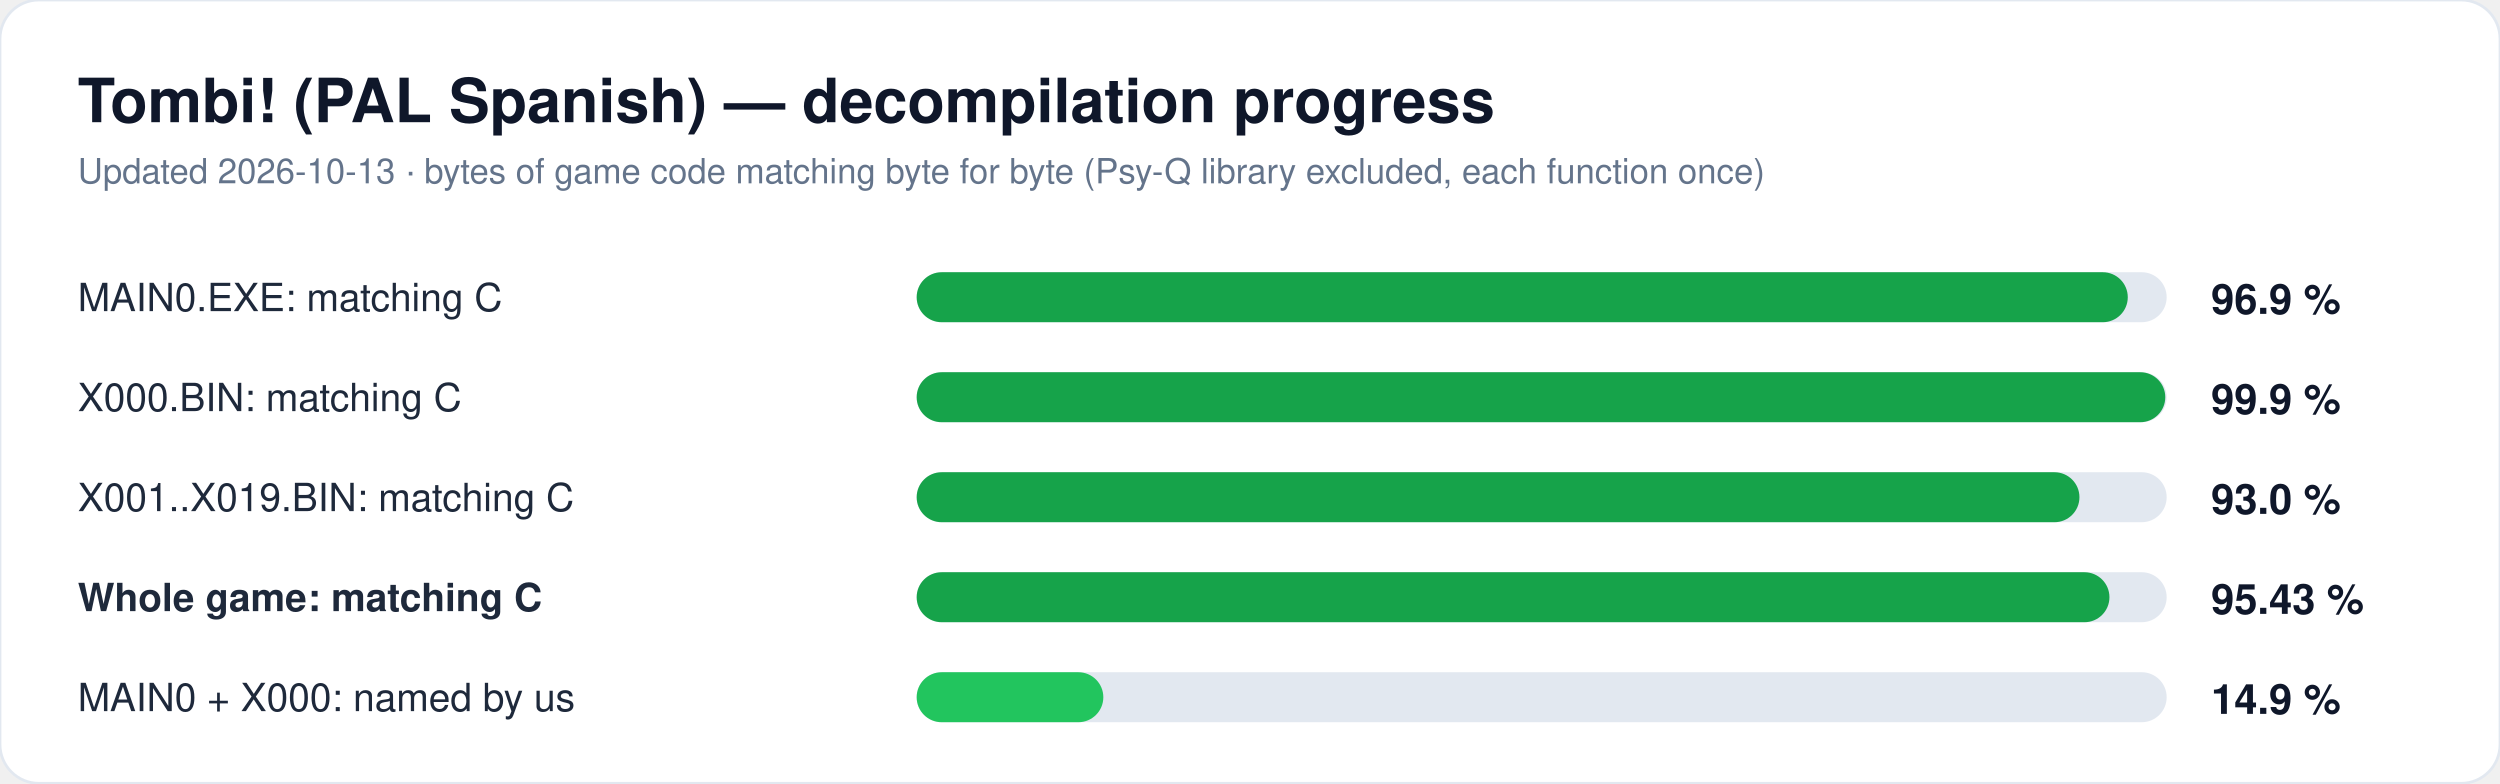
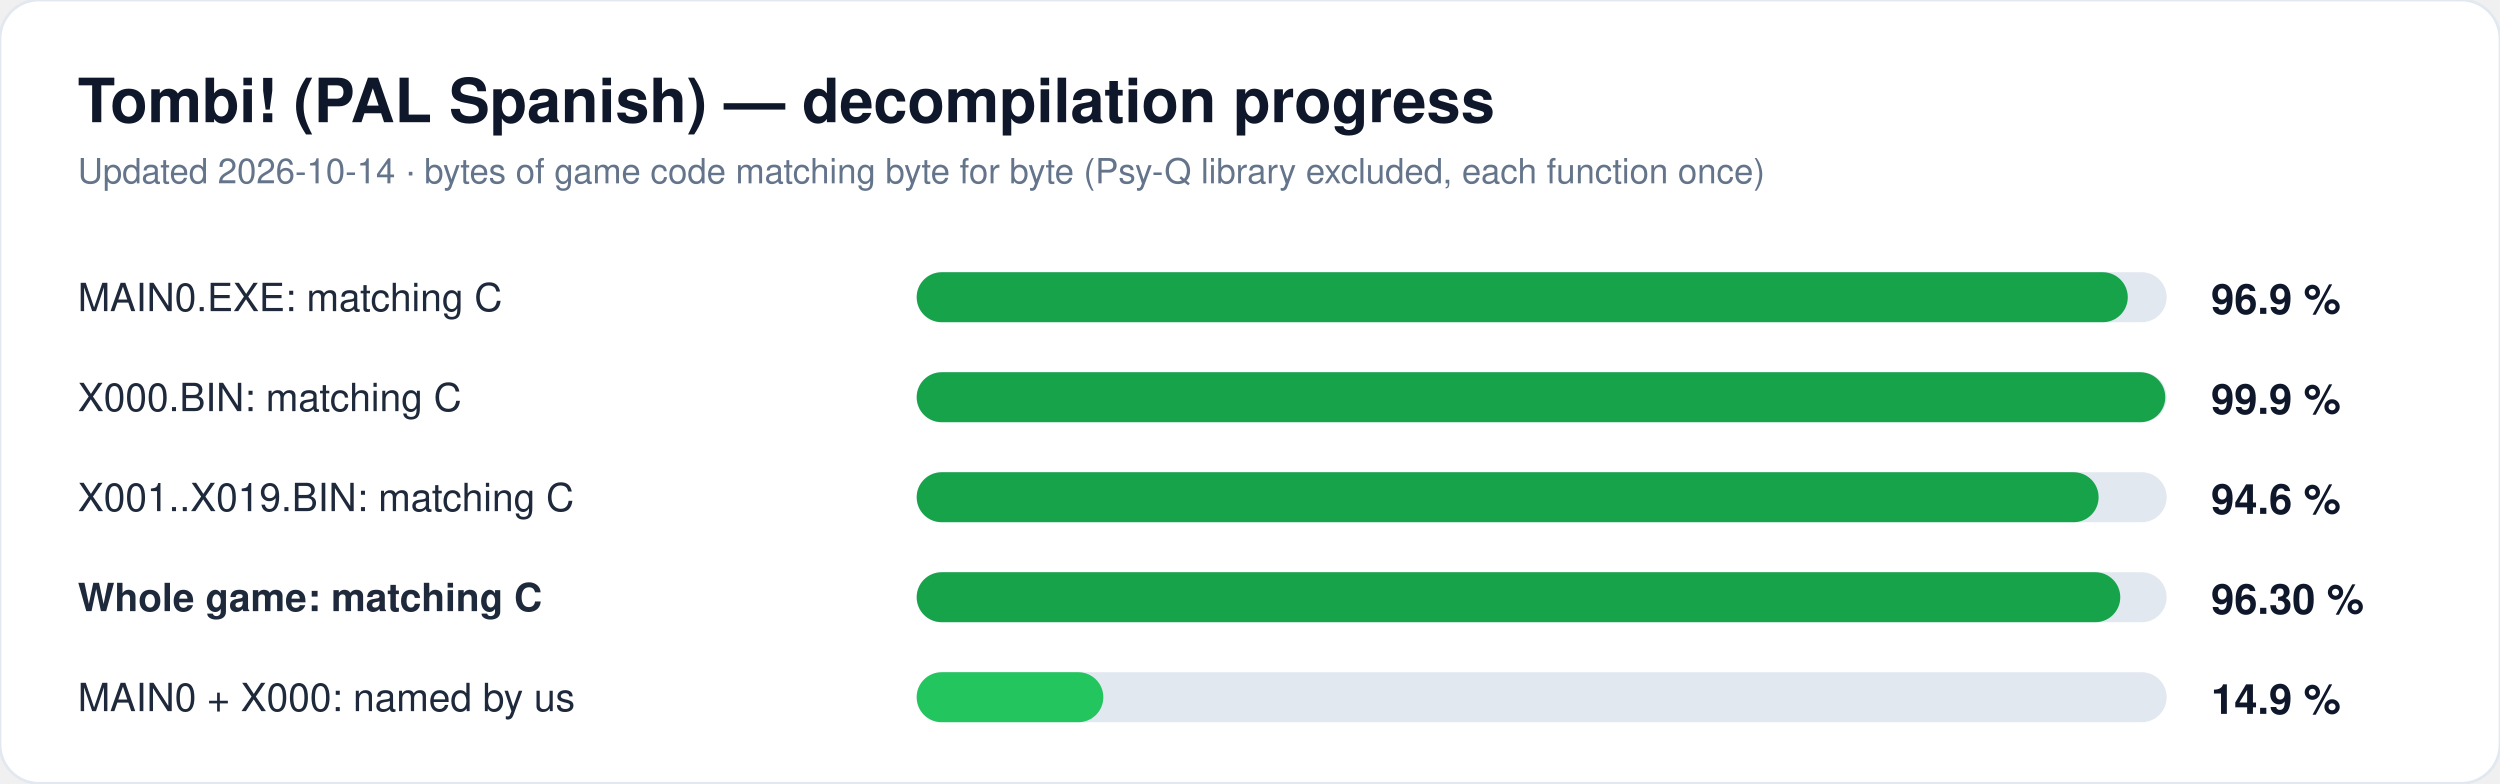
<svg xmlns="http://www.w3.org/2000/svg" width="900" height="282" viewBox="0 0 900 282" role="img" aria-label="Decompilation progress">
  <rect width="900" height="282" rx="14" fill="#ffffff" stroke="#e2e8f0" />
  <text x="28" y="44" font-family="Segoe UI,Helvetica,Arial,sans-serif" font-size="22" font-weight="700" fill="#0f172a">Tombi! (PAL Spanish) — decompilation progress</text>
-   <text x="28" y="66" font-family="Segoe UI,Helvetica,Arial,sans-serif" font-size="12.5" fill="#64748b">Updated 2026-10-13 · bytes of game code matching byte for byte (Psy-Q library excluded, each function once)</text>
+   <text x="28" y="66" font-family="Segoe UI,Helvetica,Arial,sans-serif" font-size="12.5" fill="#64748b">Updated 2026-10-14 · bytes of game code matching byte for byte (Psy-Q library excluded, each function once)</text>
  <text x="28" y="112" font-family="Segoe UI,Helvetica,Arial,sans-serif" font-size="14" fill="#1e293b">MAIN0.EXE: matching C</text>
  <rect x="330" y="98" width="450" height="18" rx="9" fill="#e2e8f0" />
  <rect x="330" y="98" width="436.0" height="18" rx="9" fill="#16a34a" />
  <text x="796" y="113" font-family="Segoe UI,Helvetica,Arial,sans-serif" font-size="15" font-weight="700" fill="#0f172a">96.9 %</text>
  <text x="28" y="148" font-family="Segoe UI,Helvetica,Arial,sans-serif" font-size="14" fill="#1e293b">X000.BIN: matching C</text>
  <rect x="330" y="134" width="450" height="18" rx="9" fill="#e2e8f0" />
  <rect x="330" y="134" width="449.5" height="18" rx="9" fill="#16a34a" />
  <text x="796" y="149" font-family="Segoe UI,Helvetica,Arial,sans-serif" font-size="15" font-weight="700" fill="#0f172a">99.9 %</text>
  <text x="28" y="184" font-family="Segoe UI,Helvetica,Arial,sans-serif" font-size="14" fill="#1e293b">X001..X019.BIN: matching C</text>
  <rect x="330" y="170" width="450" height="18" rx="9" fill="#e2e8f0" />
-   <rect x="330" y="170" width="418.6" height="18" rx="9" fill="#16a34a" />
-   <text x="796" y="185" font-family="Segoe UI,Helvetica,Arial,sans-serif" font-size="15" font-weight="700" fill="#0f172a">93.0 %</text>
+   <rect x="330" y="170" width="425.5" height="18" rx="9" fill="#16a34a" />
+   <text x="796" y="185" font-family="Segoe UI,Helvetica,Arial,sans-serif" font-size="15" font-weight="700" fill="#0f172a">94.6 %</text>
  <text x="28" y="220" font-family="Segoe UI,Helvetica,Arial,sans-serif" font-size="14" font-weight="700" fill="#1e293b">Whole game: matching C</text>
  <rect x="330" y="206" width="450" height="18" rx="9" fill="#e2e8f0" />
-   <rect x="330" y="206" width="429.4" height="18" rx="9" fill="#16a34a" />
-   <text x="796" y="221" font-family="Segoe UI,Helvetica,Arial,sans-serif" font-size="15" font-weight="700" fill="#0f172a">95.43 %</text>
+   <rect x="330" y="206" width="433.3" height="18" rx="9" fill="#16a34a" />
+   <text x="796" y="221" font-family="Segoe UI,Helvetica,Arial,sans-serif" font-size="15" font-weight="700" fill="#0f172a">96.30 %</text>
  <text x="28" y="256" font-family="Segoe UI,Helvetica,Arial,sans-serif" font-size="14" fill="#1e293b">MAIN0 + X000: named by us</text>
  <rect x="330" y="242" width="450" height="18" rx="9" fill="#e2e8f0" />
  <rect x="330" y="242" width="67.2" height="18" rx="9" fill="#22c55e" />
  <text x="796" y="257" font-family="Segoe UI,Helvetica,Arial,sans-serif" font-size="15" font-weight="700" fill="#0f172a">14.9 %</text>
</svg>
